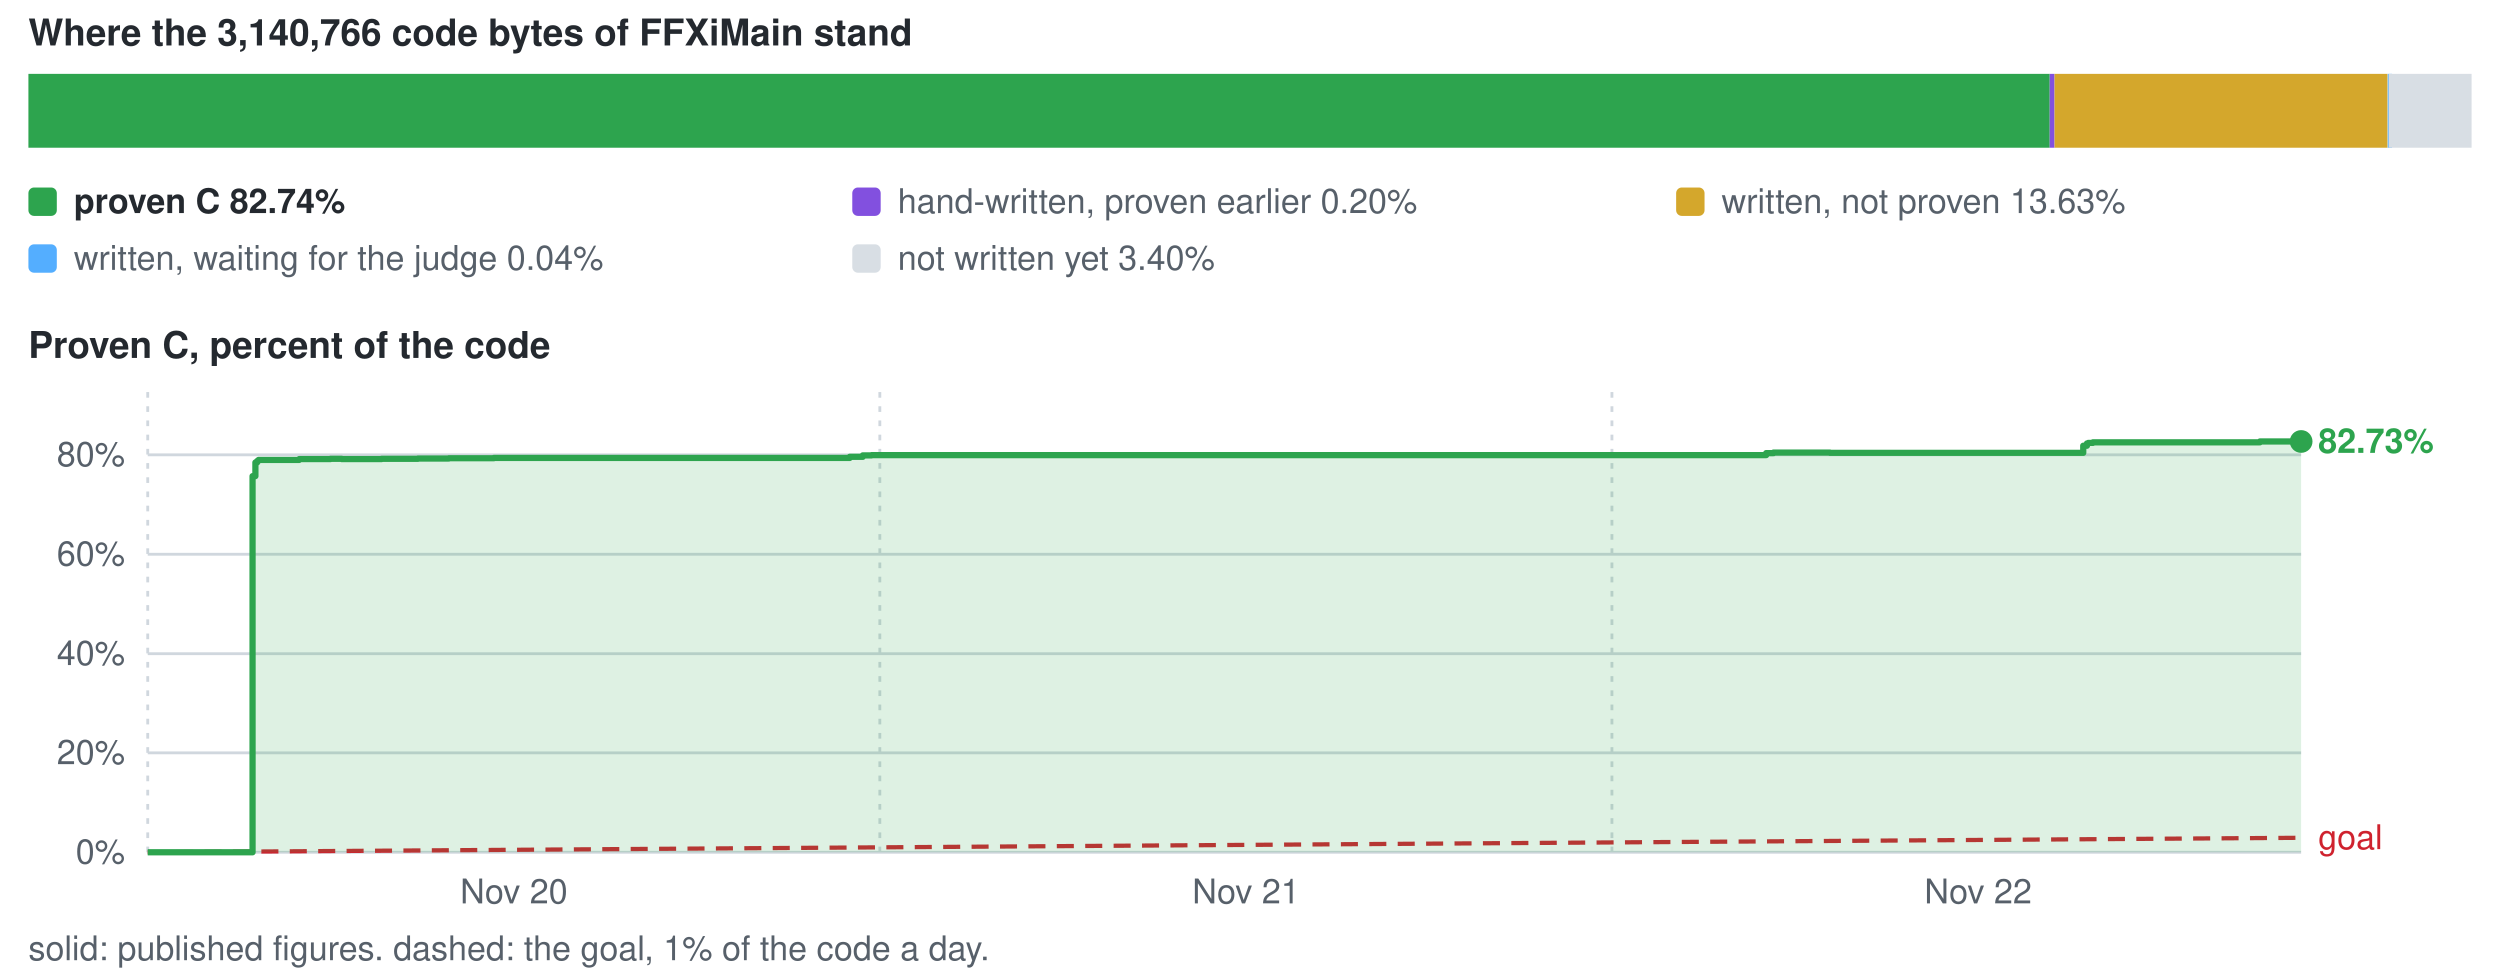
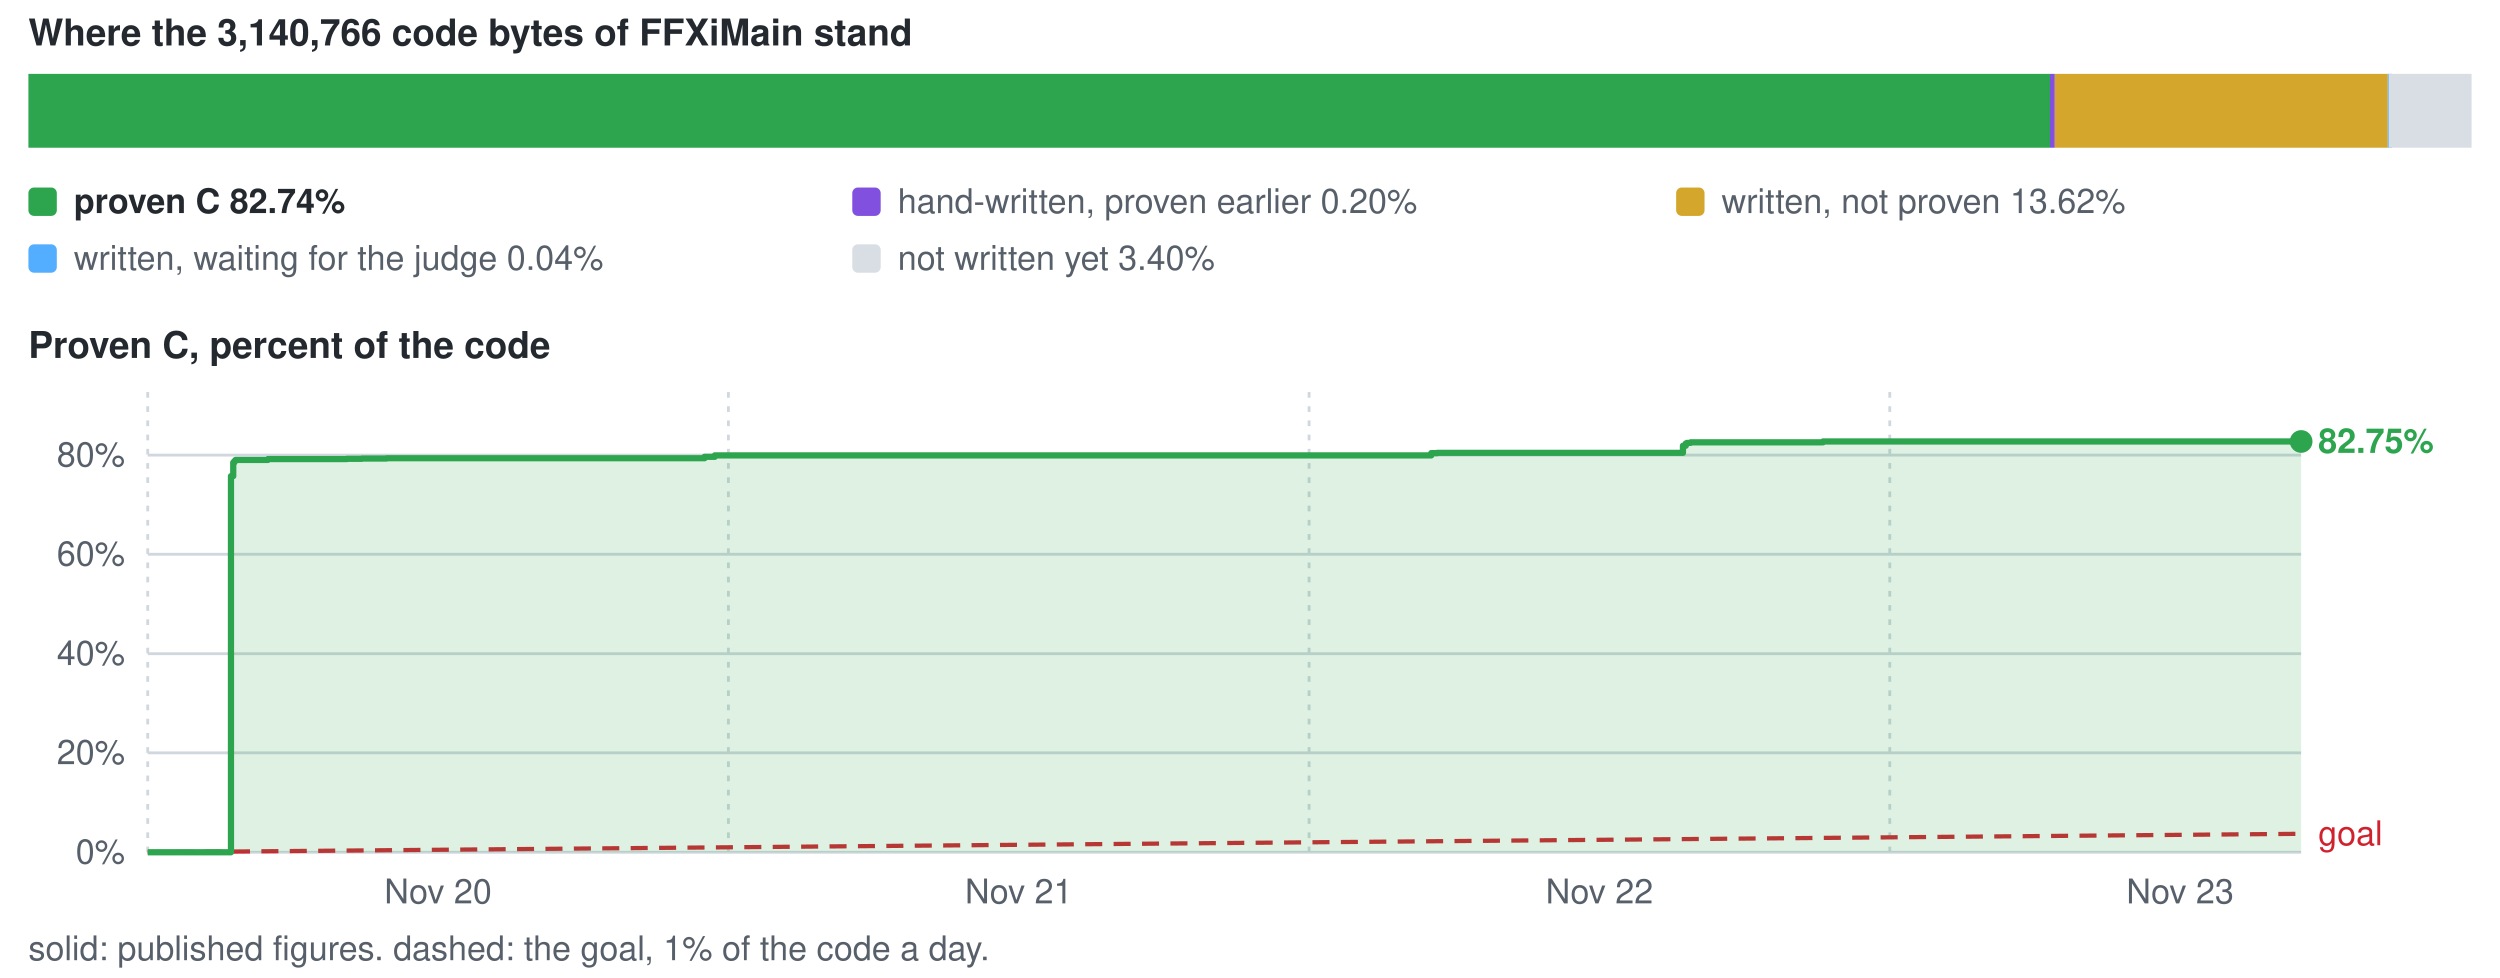
<svg xmlns="http://www.w3.org/2000/svg" viewBox="0 0 880 344" width="880" height="344" role="img" aria-label="conversion progress">
  <style>text{font-family:-apple-system,BlinkMacSystemFont,'Segoe UI',Helvetica,Arial,sans-serif;font-size:12px;fill:#57606a}.s{fill:#24292f;font-weight:600}.b{font-size:13px}</style>
  <text x="10" y="16" class="s b">Where the 3,140,766 code bytes of FFXiMain stand</text>
-   <rect x="10.0" y="26" width="711.5" height="26" fill="#2da44e" />
-   <rect x="721.5" y="26" width="1.7" height="26" fill="#8250df" />
-   <rect x="723.2" y="26" width="117.2" height="26" fill="#d4a72c" />
+   <rect x="10.0" y="26" width="711.6" height="26" fill="#2da44e" />
+   <rect x="721.6" y="26" width="1.7" height="26" fill="#8250df" />
+   <rect x="723.3" y="26" width="117.2" height="26" fill="#d4a72c" />
  <rect x="840.5" y="26" width="1.5" height="26" fill="#54aeff" />
  <rect x="840.8" y="26" width="29.2" height="26" fill="#d8dee4" />
  <rect x="10" y="66" width="10" height="10" rx="2" fill="#2da44e" />
  <text x="26" y="75" class="s">proven C 82.74%</text>
  <rect x="300" y="66" width="10" height="10" rx="2" fill="#8250df" />
  <text x="316" y="75">hand-written, proven earlier 0.20%</text>
  <rect x="590" y="66" width="10" height="10" rx="2" fill="#d4a72c" />
-   <text x="606" y="75">written, not proven 13.63%</text>
+   <text x="606" y="75">written, not proven 13.62%</text>
  <rect x="10" y="86" width="10" height="10" rx="2" fill="#54aeff" />
  <text x="26" y="95">written, waiting for the judge 0.04%</text>
  <rect x="300" y="86" width="10" height="10" rx="2" fill="#d8dee4" />
  <text x="316" y="95">not written yet 3.40%</text>
  <text x="10" y="126" class="s b">Proven C, percent of the code</text>
  <line x1="52" y1="300.0" x2="810" y2="300.0" stroke="#d0d7de" stroke-width="1" />
  <text x="44" y="304.0" text-anchor="end">0%</text>
  <line x1="52" y1="265.0" x2="810" y2="265.0" stroke="#d0d7de" stroke-width="1" />
  <text x="44" y="269.0" text-anchor="end">20%</text>
  <line x1="52" y1="230.1" x2="810" y2="230.1" stroke="#d0d7de" stroke-width="1" />
  <text x="44" y="234.1" text-anchor="end">40%</text>
  <line x1="52" y1="195.1" x2="810" y2="195.1" stroke="#d0d7de" stroke-width="1" />
  <text x="44" y="199.1" text-anchor="end">60%</text>
-   <line x1="52" y1="160.1" x2="810" y2="160.1" stroke="#d0d7de" stroke-width="1" />
-   <text x="44" y="164.1" text-anchor="end">80%</text>
+   <line x1="52" y1="160.2" x2="810" y2="160.2" stroke="#d0d7de" stroke-width="1" />
+   <text x="44" y="164.2" text-anchor="end">80%</text>
  <line x1="52.0" y1="138" x2="52.0" y2="300" stroke="#d0d7de" stroke-width="1" stroke-dasharray="2 3" />
-   <text x="180.9" y="318" text-anchor="middle">Nov 20</text>
-   <line x1="309.7" y1="138" x2="309.7" y2="300" stroke="#d0d7de" stroke-width="1" stroke-dasharray="2 3" />
-   <text x="438.6" y="318" text-anchor="middle">Nov 21</text>
-   <line x1="567.4" y1="138" x2="567.4" y2="300" stroke="#d0d7de" stroke-width="1" stroke-dasharray="2 3" />
-   <text x="696.3" y="318" text-anchor="middle">Nov 22</text>
-   <line x1="52.0" y1="300.0" x2="810.0" y2="294.9" stroke="#cf222e" stroke-width="1.5" stroke-dasharray="6 4" />
-   <text x="816.0" y="298.9" style="fill:#cf222e">goal</text>
-   <path d="M52.0 300.0 H88.9 V167.6 H89.9 V162.8 H90.5 V162.3 H90.8 V162.2 H91.0 V161.9 H91.0 V161.9 H105.3 V161.6 H110.4 V161.6 H116.3 V161.5 H116.3 V161.5 H120.3 V161.6 H128.6 V161.6 H134.3 V161.5 H140.4 V161.5 H147.1 V161.4 H158.0 V161.3 H173.8 V161.2 H194.4 V161.2 H299.1 V160.8 H299.3 V160.8 H303.7 V160.3 H306.8 V160.2 H312.6 V160.2 H619.0 V160.2 H621.7 V159.5 H621.8 V159.5 H622.0 V159.5 H624.3 V159.3 H627.4 V159.3 H644.1 V159.4 H733.3 V156.9 H734.6 V156.1 H735.1 V155.9 H735.2 V155.9 H735.3 V155.9 H736.7 V155.7 H745.5 V155.7 H795.5 V155.4 H795.7 V155.4 H795.7 V155.4 H810.0 V155.4 V300.0 H52.0 Z" fill="#2da44e" fill-opacity="0.16" />
-   <path d="M52.0 300.0 H88.9 V167.6 H89.9 V162.8 H90.5 V162.3 H90.8 V162.2 H91.0 V161.9 H91.0 V161.9 H105.3 V161.6 H110.4 V161.6 H116.3 V161.5 H116.3 V161.5 H120.3 V161.6 H128.6 V161.6 H134.3 V161.5 H140.4 V161.5 H147.1 V161.4 H158.0 V161.3 H173.8 V161.2 H194.4 V161.2 H299.1 V160.8 H299.3 V160.8 H303.7 V160.3 H306.8 V160.2 H312.6 V160.2 H619.0 V160.2 H621.7 V159.5 H621.8 V159.5 H622.0 V159.5 H624.3 V159.3 H627.4 V159.3 H644.1 V159.4 H733.3 V156.9 H734.6 V156.1 H735.1 V155.9 H735.2 V155.9 H735.3 V155.9 H736.7 V155.7 H745.5 V155.7 H795.5 V155.4 H795.7 V155.4 H795.7 V155.4 H810.0 V155.4" fill="none" stroke="#2da44e" stroke-width="2.2" stroke-linejoin="round" />
+   <text x="154.2" y="318" text-anchor="middle">Nov 20</text>
+   <line x1="256.4" y1="138" x2="256.4" y2="300" stroke="#d0d7de" stroke-width="1" stroke-dasharray="2 3" />
+   <text x="358.6" y="318" text-anchor="middle">Nov 21</text>
+   <line x1="460.8" y1="138" x2="460.8" y2="300" stroke="#d0d7de" stroke-width="1" stroke-dasharray="2 3" />
+   <text x="563.0" y="318" text-anchor="middle">Nov 22</text>
+   <line x1="665.2" y1="138" x2="665.2" y2="300" stroke="#d0d7de" stroke-width="1" stroke-dasharray="2 3" />
+   <text x="767.4" y="318" text-anchor="middle">Nov 23</text>
+   <line x1="52.0" y1="300.0" x2="810.0" y2="293.5" stroke="#cf222e" stroke-width="1.5" stroke-dasharray="6 4" />
+   <text x="816.0" y="297.5" style="fill:#cf222e">goal</text>
+   <path d="M52.0 300.0 H81.3 V167.6 H82.1 V162.8 H82.5 V162.3 H82.8 V162.2 H82.9 V161.9 H83.0 V161.9 H94.3 V161.6 H98.3 V161.6 H103.0 V161.6 H103.0 V161.6 H106.2 V161.6 H112.7 V161.6 H117.3 V161.6 H122.1 V161.5 H127.4 V161.4 H136.1 V161.3 H148.6 V161.3 H164.9 V161.3 H248.0 V160.8 H248.2 V160.8 H251.6 V160.3 H254.1 V160.3 H258.7 V160.3 H501.7 V160.3 H503.8 V159.5 H504.0 V159.5 H504.1 V159.5 H505.9 V159.4 H508.4 V159.4 H521.6 V159.4 H592.4 V156.9 H593.4 V156.1 H593.8 V155.9 H593.9 V155.9 H594.0 V155.9 H595.1 V155.7 H602.1 V155.7 H641.7 V155.4 H641.8 V155.4 H641.9 V155.4 H653.2 V155.4 H810.0 V155.4 V300.0 H52.0 Z" fill="#2da44e" fill-opacity="0.16" />
+   <path d="M52.0 300.0 H81.3 V167.6 H82.1 V162.8 H82.5 V162.3 H82.8 V162.2 H82.9 V161.9 H83.0 V161.9 H94.3 V161.6 H98.3 V161.6 H103.0 V161.6 H103.0 V161.6 H106.2 V161.6 H112.7 V161.6 H117.3 V161.6 H122.1 V161.5 H127.4 V161.4 H136.1 V161.3 H148.6 V161.3 H164.9 V161.3 H248.0 V160.8 H248.2 V160.8 H251.6 V160.3 H254.1 V160.3 H258.7 V160.3 H501.7 V160.3 H503.8 V159.5 H504.0 V159.5 H504.1 V159.5 H505.9 V159.4 H508.4 V159.4 H521.6 V159.4 H592.4 V156.9 H593.4 V156.1 H593.8 V155.9 H593.9 V155.9 H594.0 V155.9 H595.1 V155.7 H602.1 V155.7 H641.7 V155.4 H641.8 V155.4 H641.9 V155.4 H653.2 V155.4 H810.0 V155.4" fill="none" stroke="#2da44e" stroke-width="2.2" stroke-linejoin="round" />
  <circle cx="810.0" cy="155.4" r="4" fill="#2da44e" />
-   <text x="816.0" y="159.4" class="s" style="fill:#2da44e">82.73%</text>
+   <text x="816.0" y="159.4" class="s" style="fill:#2da44e">82.75%</text>
  <text x="10" y="338">solid: published figures. dashed: the goal, 1% of the code a day.</text>
</svg>
